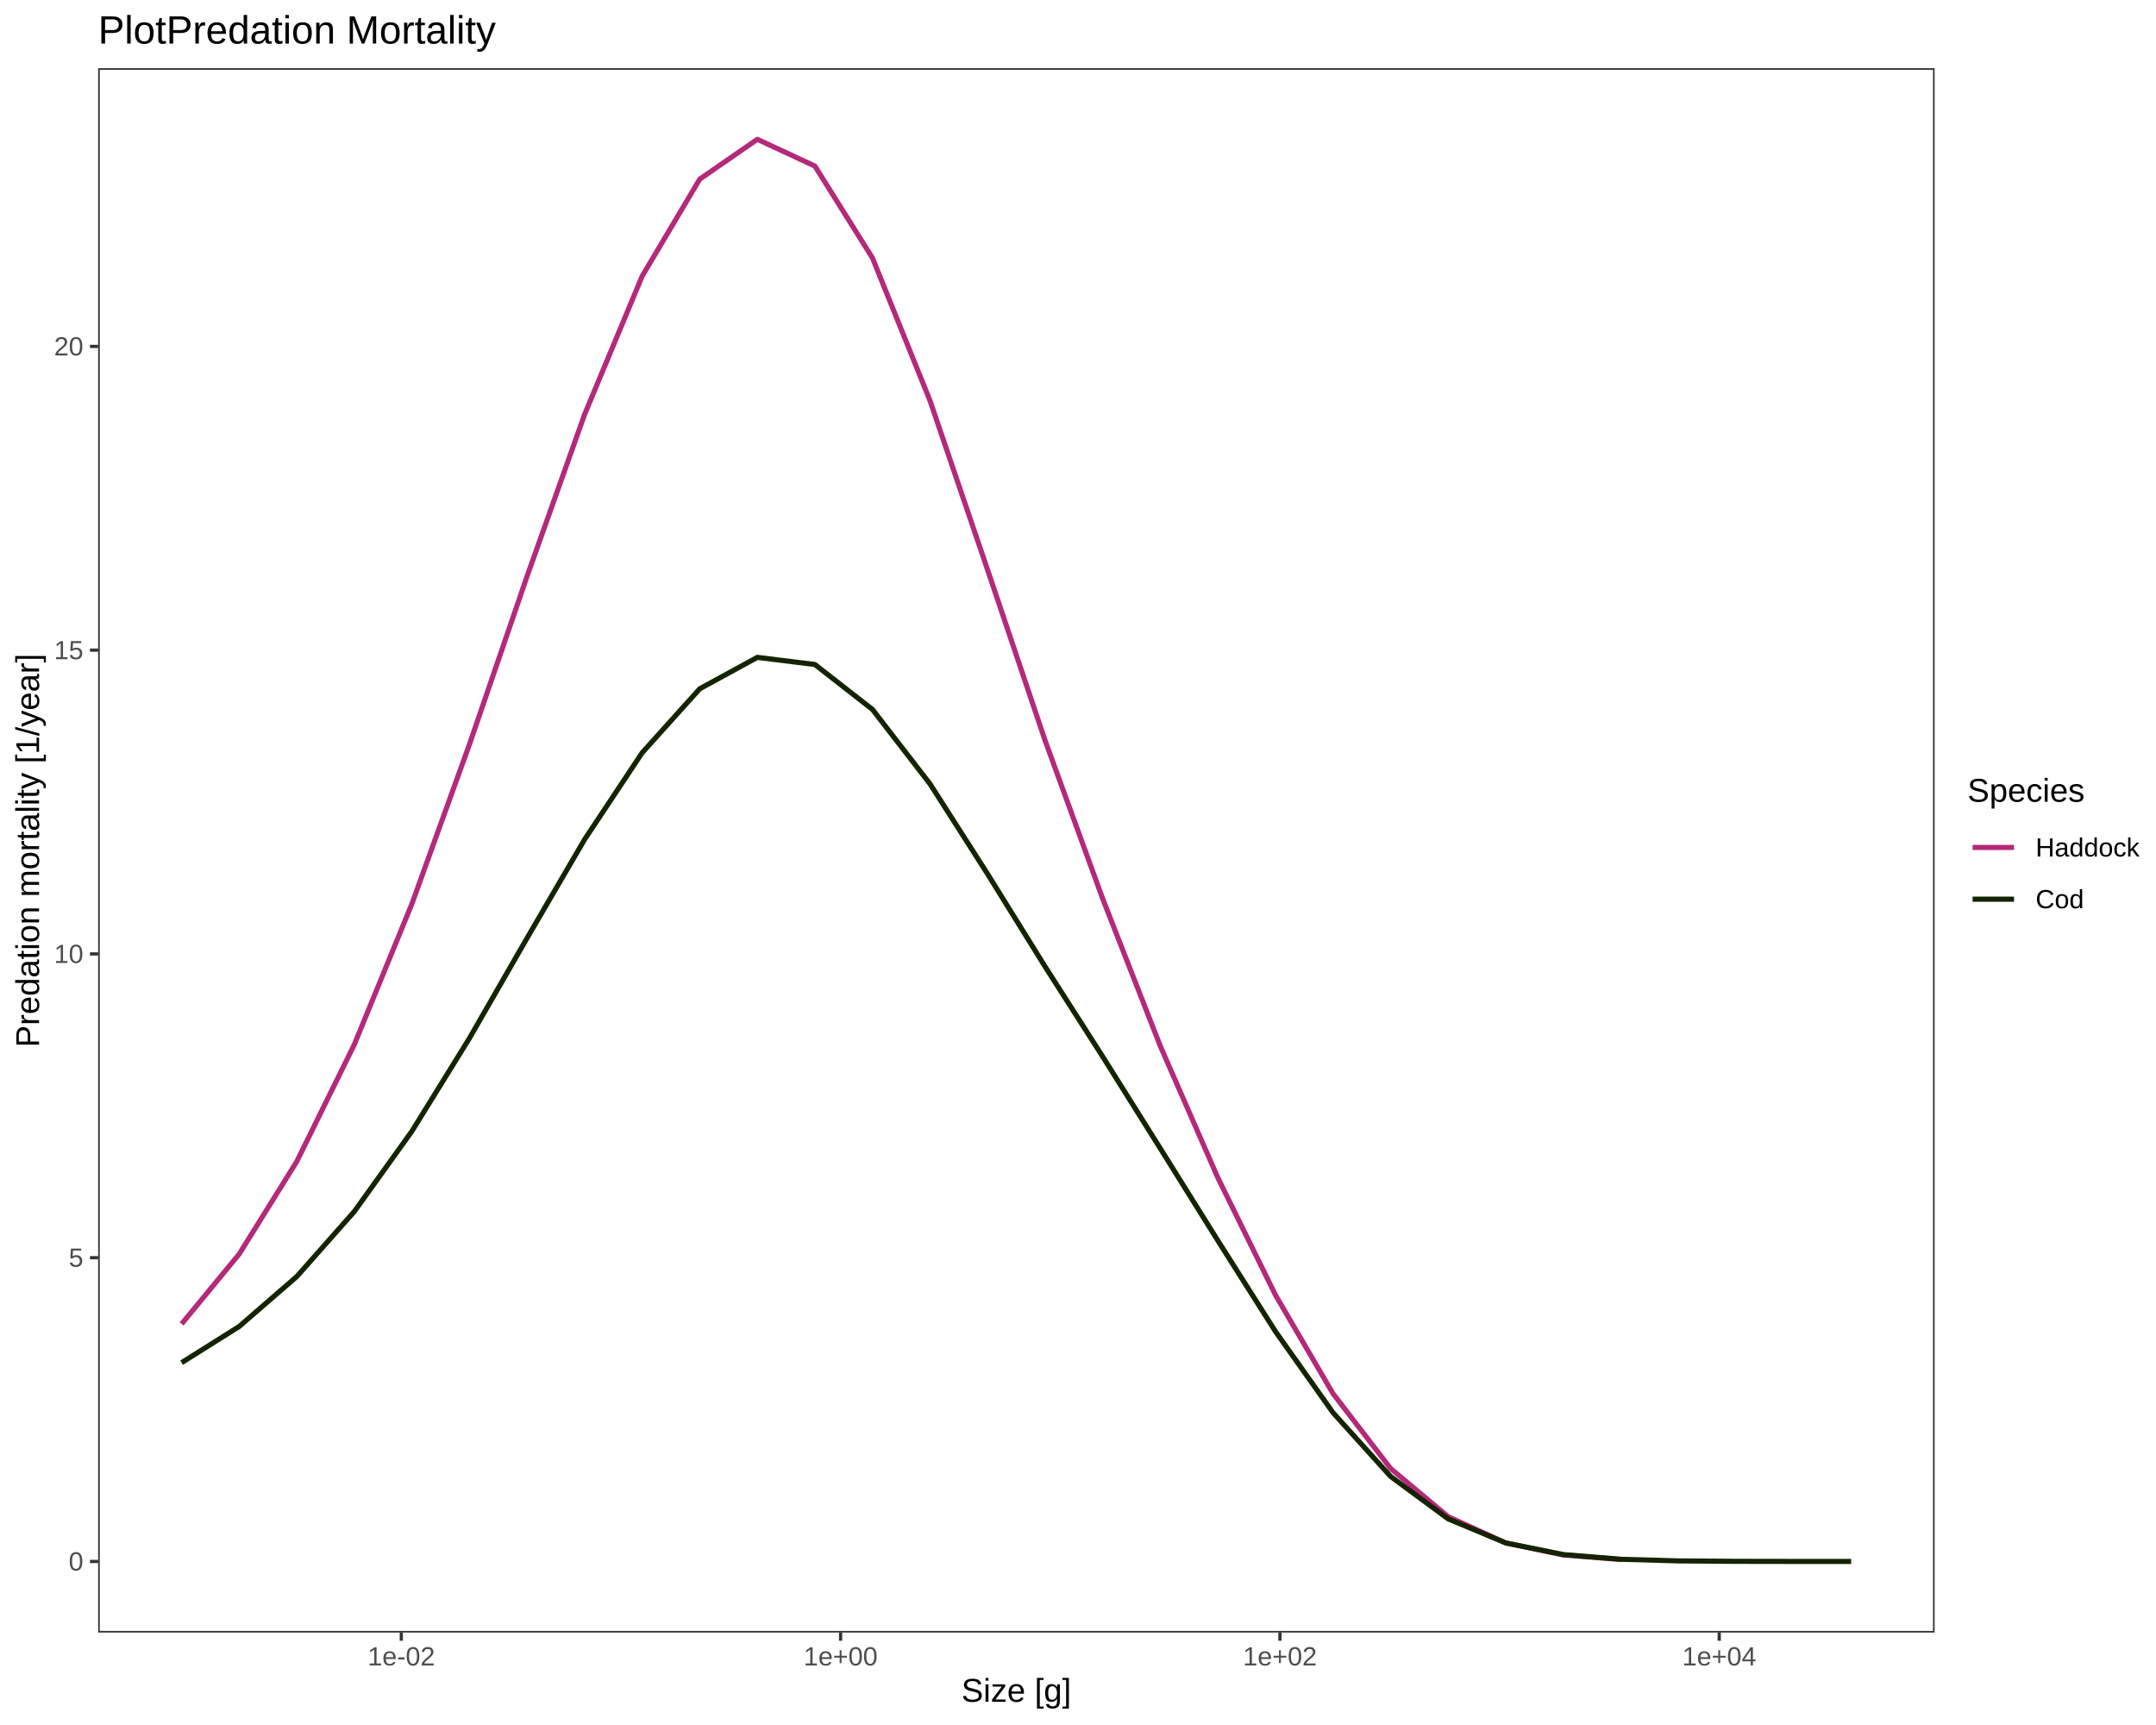
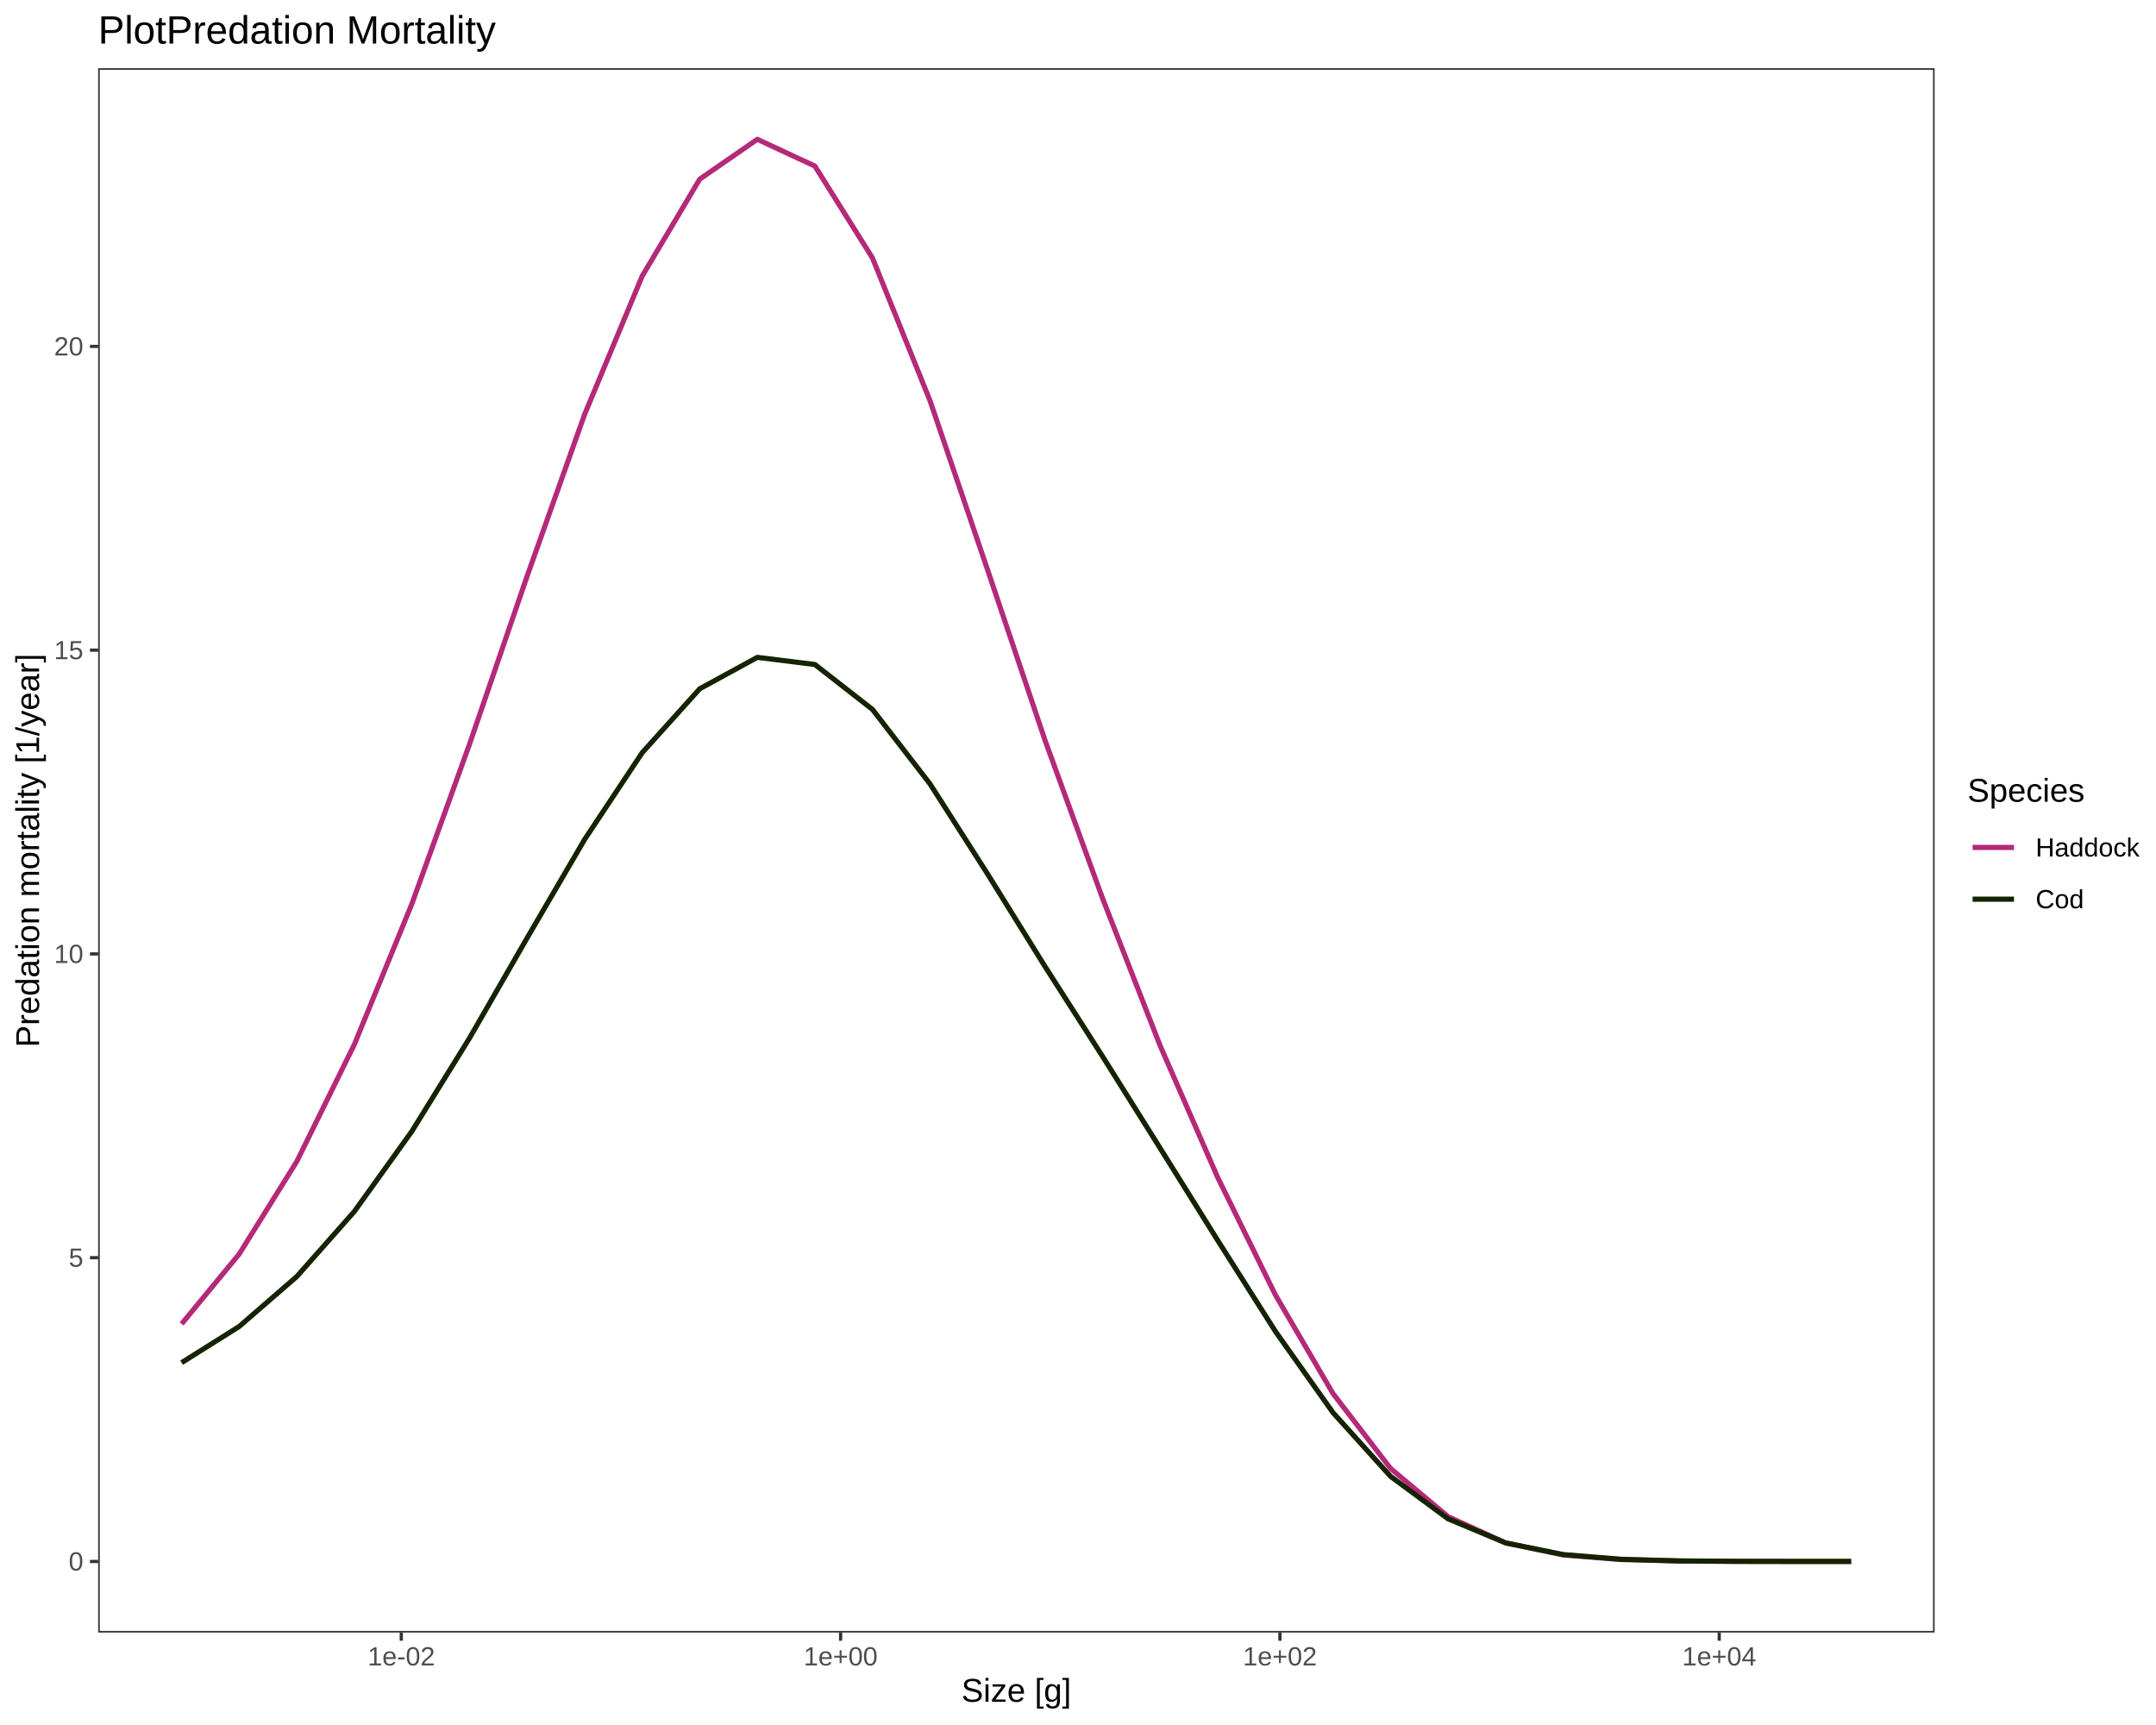
<svg xmlns="http://www.w3.org/2000/svg" viewBox="0 0 720.00 576.00">
  <defs>
    <style type="text/css">
    line, polyline, polygon, path, rect, circle {
      fill: none;
      stroke: #000000;
      stroke-linecap: round;
      stroke-linejoin: round;
      stroke-miterlimit: 10.00;
    }
  </style>
  </defs>
  <rect width="100%" height="100%" style="stroke: none; fill: #FFFFFF;" />
  <rect x="0.00" y="0.00" width="720.00" height="576.00" style="stroke-width: 1.07; stroke: #FFFFFF; fill: #FFFFFF;" />
  <defs>
    <clipPath id="cpMzIuNzh8NjQ2LjA3fDU0NS4xM3wyMi43Nw==">
      <rect x="32.78" y="22.77" width="613.29" height="522.36" />
    </clipPath>
  </defs>
  <rect x="32.78" y="22.77" width="613.29" height="522.36" style="stroke-width: 1.07; stroke: none; fill: #FFFFFF;" clip-path="url(#cpMzIuNzh8NjQ2LjA3fDU0NS4xM3wyMi43Nw==)" />
-   <polyline points="60.65,442.08 79.88,418.74 99.10,387.86 118.33,348.77 137.55,301.81 156.78,248.54 176.01,192.44 195.23,138.38 214.46,92.19 233.68,59.82 252.91,46.52 272.13,55.45 291.36,86.13 310.58,133.79 329.81,190.29 349.03,247.32 368.26,300.12 387.49,349.31 406.71,393.28 425.94,432.42 445.16,465.33 464.39,490.35 483.61,506.44 502.84,515.21 522.06,519.22 541.29,520.75 " style="stroke-width: 1.71; stroke: #B42979; stroke-linecap: butt;" clip-path="url(#cpMzIuNzh8NjQ2LjA3fDU0NS4xM3wyMi43Nw==)" />
+   <polyline points="60.65,442.08 79.88,418.74 99.10,387.86 118.33,348.77 137.55,301.81 156.78,248.54 176.01,192.44 195.23,138.38 214.46,92.19 233.68,59.82 252.91,46.52 272.13,55.45 291.36,86.13 310.58,133.79 329.81,190.29 349.03,247.32 368.26,300.12 387.49,349.31 406.71,393.28 425.94,432.42 445.16,465.33 464.39,490.35 483.61,506.44 502.84,515.21 522.06,519.22 541.29,520.75 560.51,521.23 579.74,521.36 598.97,521.38 618.19,521.39 " style="stroke-width: 1.71; stroke: #B42979; stroke-linecap: butt;" clip-path="url(#cpMzIuNzh8NjQ2LjA3fDU0NS4xM3wyMi43Nw==)" />
  <polyline points="60.65,455.01 79.88,442.93 99.10,426.27 118.33,404.53 137.55,377.74 156.78,346.66 176.01,313.24 195.23,280.31 214.46,251.34 233.68,229.99 252.91,219.50 272.13,221.88 291.36,236.89 310.58,261.76 329.81,291.84 349.03,322.80 368.26,352.84 387.49,383.49 406.71,414.26 425.94,444.59 445.16,471.70 464.39,493.00 483.61,507.17 502.84,515.21 522.06,519.09 541.29,520.66 560.51,521.20 579.74,521.35 598.97,521.38 618.19,521.39 " style="stroke-width: 1.71; stroke: #142300; stroke-linecap: butt;" clip-path="url(#cpMzIuNzh8NjQ2LjA3fDU0NS4xM3wyMi43Nw==)" />
  <rect x="32.78" y="22.77" width="613.29" height="522.36" style="stroke-width: 1.07; stroke: #333333;" clip-path="url(#cpMzIuNzh8NjQ2LjA3fDU0NS4xM3wyMi43Nw==)" />
  <defs>
    <clipPath id="cpMC4wMHw3MjAuMDB8NTc2LjAwfDAuMDA=">
      <rect x="0.00" y="0.00" width="720.00" height="576.00" />
    </clipPath>
  </defs>
  <g clip-path="url(#cpMC4wMHw3MjAuMDB8NTc2LjAwfDAuMDA=)">
    <text x="22.95" y="524.41" style="font-size: 8.80px; fill: #4D4D4D; font-family: Liberation Sans;" textLength="4.89px" lengthAdjust="spacingAndGlyphs">0</text>
  </g>
  <g clip-path="url(#cpMC4wMHw3MjAuMDB8NTc2LjAwfDAuMDA=)">
    <text x="22.95" y="422.98" style="font-size: 8.80px; fill: #4D4D4D; font-family: Liberation Sans;" textLength="4.89px" lengthAdjust="spacingAndGlyphs">5</text>
  </g>
  <g clip-path="url(#cpMC4wMHw3MjAuMDB8NTc2LjAwfDAuMDA=)">
    <text x="18.06" y="321.55" style="font-size: 8.80px; fill: #4D4D4D; font-family: Liberation Sans;" textLength="9.78px" lengthAdjust="spacingAndGlyphs">10</text>
  </g>
  <g clip-path="url(#cpMC4wMHw3MjAuMDB8NTc2LjAwfDAuMDA=)">
    <text x="18.06" y="220.12" style="font-size: 8.80px; fill: #4D4D4D; font-family: Liberation Sans;" textLength="9.78px" lengthAdjust="spacingAndGlyphs">15</text>
  </g>
  <g clip-path="url(#cpMC4wMHw3MjAuMDB8NTc2LjAwfDAuMDA=)">
    <text x="18.06" y="118.69" style="font-size: 8.80px; fill: #4D4D4D; font-family: Liberation Sans;" textLength="9.78px" lengthAdjust="spacingAndGlyphs">20</text>
  </g>
  <polyline points="30.04,521.39 32.78,521.39 " style="stroke-width: 1.07; stroke: #333333; stroke-linecap: butt;" clip-path="url(#cpMC4wMHw3MjAuMDB8NTc2LjAwfDAuMDA=)" />
  <polyline points="30.04,419.96 32.78,419.96 " style="stroke-width: 1.07; stroke: #333333; stroke-linecap: butt;" clip-path="url(#cpMC4wMHw3MjAuMDB8NTc2LjAwfDAuMDA=)" />
  <polyline points="30.04,318.53 32.78,318.53 " style="stroke-width: 1.07; stroke: #333333; stroke-linecap: butt;" clip-path="url(#cpMC4wMHw3MjAuMDB8NTc2LjAwfDAuMDA=)" />
  <polyline points="30.04,217.10 32.78,217.10 " style="stroke-width: 1.07; stroke: #333333; stroke-linecap: butt;" clip-path="url(#cpMC4wMHw3MjAuMDB8NTc2LjAwfDAuMDA=)" />
  <polyline points="30.04,115.67 32.78,115.67 " style="stroke-width: 1.07; stroke: #333333; stroke-linecap: butt;" clip-path="url(#cpMC4wMHw3MjAuMDB8NTc2LjAwfDAuMDA=)" />
  <polyline points="134.01,547.87 134.01,545.13 " style="stroke-width: 1.07; stroke: #333333; stroke-linecap: butt;" clip-path="url(#cpMC4wMHw3MjAuMDB8NTc2LjAwfDAuMDA=)" />
  <polyline points="280.72,547.87 280.72,545.13 " style="stroke-width: 1.07; stroke: #333333; stroke-linecap: butt;" clip-path="url(#cpMC4wMHw3MjAuMDB8NTc2LjAwfDAuMDA=)" />
  <polyline points="427.43,547.87 427.43,545.13 " style="stroke-width: 1.07; stroke: #333333; stroke-linecap: butt;" clip-path="url(#cpMC4wMHw3MjAuMDB8NTc2LjAwfDAuMDA=)" />
  <polyline points="574.14,547.87 574.14,545.13 " style="stroke-width: 1.07; stroke: #333333; stroke-linecap: butt;" clip-path="url(#cpMC4wMHw3MjAuMDB8NTc2LjAwfDAuMDA=)" />
  <g clip-path="url(#cpMC4wMHw3MjAuMDB8NTc2LjAwfDAuMDA=)">
    <text x="122.77" y="556.11" style="font-size: 8.80px; fill: #4D4D4D; font-family: Liberation Sans;" textLength="22.48px" lengthAdjust="spacingAndGlyphs">1e-02</text>
  </g>
  <g clip-path="url(#cpMC4wMHw3MjAuMDB8NTc2LjAwfDAuMDA=)">
    <text x="268.37" y="556.11" style="font-size: 8.80px; fill: #4D4D4D; font-family: Liberation Sans;" textLength="24.70px" lengthAdjust="spacingAndGlyphs">1e+00</text>
  </g>
  <g clip-path="url(#cpMC4wMHw3MjAuMDB8NTc2LjAwfDAuMDA=)">
    <text x="415.08" y="556.11" style="font-size: 8.80px; fill: #4D4D4D; font-family: Liberation Sans;" textLength="24.70px" lengthAdjust="spacingAndGlyphs">1e+02</text>
  </g>
  <g clip-path="url(#cpMC4wMHw3MjAuMDB8NTc2LjAwfDAuMDA=)">
    <text x="561.79" y="556.11" style="font-size: 8.80px; fill: #4D4D4D; font-family: Liberation Sans;" textLength="24.70px" lengthAdjust="spacingAndGlyphs">1e+04</text>
  </g>
  <g clip-path="url(#cpMC4wMHw3MjAuMDB8NTc2LjAwfDAuMDA=)">
    <text x="321.06" y="568.24" style="font-size: 11.00px; font-family: Liberation Sans;" textLength="36.72px" lengthAdjust="spacingAndGlyphs">Size [g]</text>
  </g>
  <g clip-path="url(#cpMC4wMHw3MjAuMDB8NTc2LjAwfDAuMDA=)">
    <text transform="translate(13.04,349.72) rotate(-90)" style="font-size: 11.00px; font-family: Liberation Sans;" textLength="131.53px" lengthAdjust="spacingAndGlyphs">Predation mortality [1/year]</text>
  </g>
  <rect x="657.03" y="259.01" width="57.49" height="49.88" style="stroke-width: 1.07; stroke: none; fill: #FFFFFF;" clip-path="url(#cpMC4wMHw3MjAuMDB8NTc2LjAwfDAuMDA=)" />
  <g clip-path="url(#cpMC4wMHw3MjAuMDB8NTc2LjAwfDAuMDA=)">
    <text x="657.03" y="267.71" style="font-size: 11.00px; font-family: Liberation Sans;" textLength="39.16px" lengthAdjust="spacingAndGlyphs">Species</text>
  </g>
  <rect x="657.03" y="274.33" width="17.28" height="17.28" style="stroke-width: 1.07; stroke: none; fill: #FFFFFF;" clip-path="url(#cpMC4wMHw3MjAuMDB8NTc2LjAwfDAuMDA=)" />
  <line x1="658.75" y1="282.97" x2="672.58" y2="282.97" style="stroke-width: 1.71; stroke: #B42979; stroke-linecap: butt;" clip-path="url(#cpMC4wMHw3MjAuMDB8NTc2LjAwfDAuMDA=)" />
  <rect x="657.03" y="291.61" width="17.28" height="17.28" style="stroke-width: 1.07; stroke: none; fill: #FFFFFF;" clip-path="url(#cpMC4wMHw3MjAuMDB8NTc2LjAwfDAuMDA=)" />
  <line x1="658.75" y1="300.25" x2="672.58" y2="300.25" style="stroke-width: 1.71; stroke: #142300; stroke-linecap: butt;" clip-path="url(#cpMC4wMHw3MjAuMDB8NTc2LjAwfDAuMDA=)" />
  <g clip-path="url(#cpMC4wMHw3MjAuMDB8NTc2LjAwfDAuMDA=)">
    <text x="679.79" y="286.00" style="font-size: 8.80px; font-family: Liberation Sans;" textLength="34.73px" lengthAdjust="spacingAndGlyphs">Haddock</text>
  </g>
  <g clip-path="url(#cpMC4wMHw3MjAuMDB8NTc2LjAwfDAuMDA=)">
    <text x="679.79" y="303.28" style="font-size: 8.80px; font-family: Liberation Sans;" textLength="16.14px" lengthAdjust="spacingAndGlyphs">Cod</text>
  </g>
  <g clip-path="url(#cpMC4wMHw3MjAuMDB8NTc2LjAwfDAuMDA=)">
    <text x="32.78" y="14.56" style="font-size: 13.20px; font-family: Liberation Sans;" textLength="132.61px" lengthAdjust="spacingAndGlyphs">PlotPredation Mortality</text>
  </g>
</svg>
